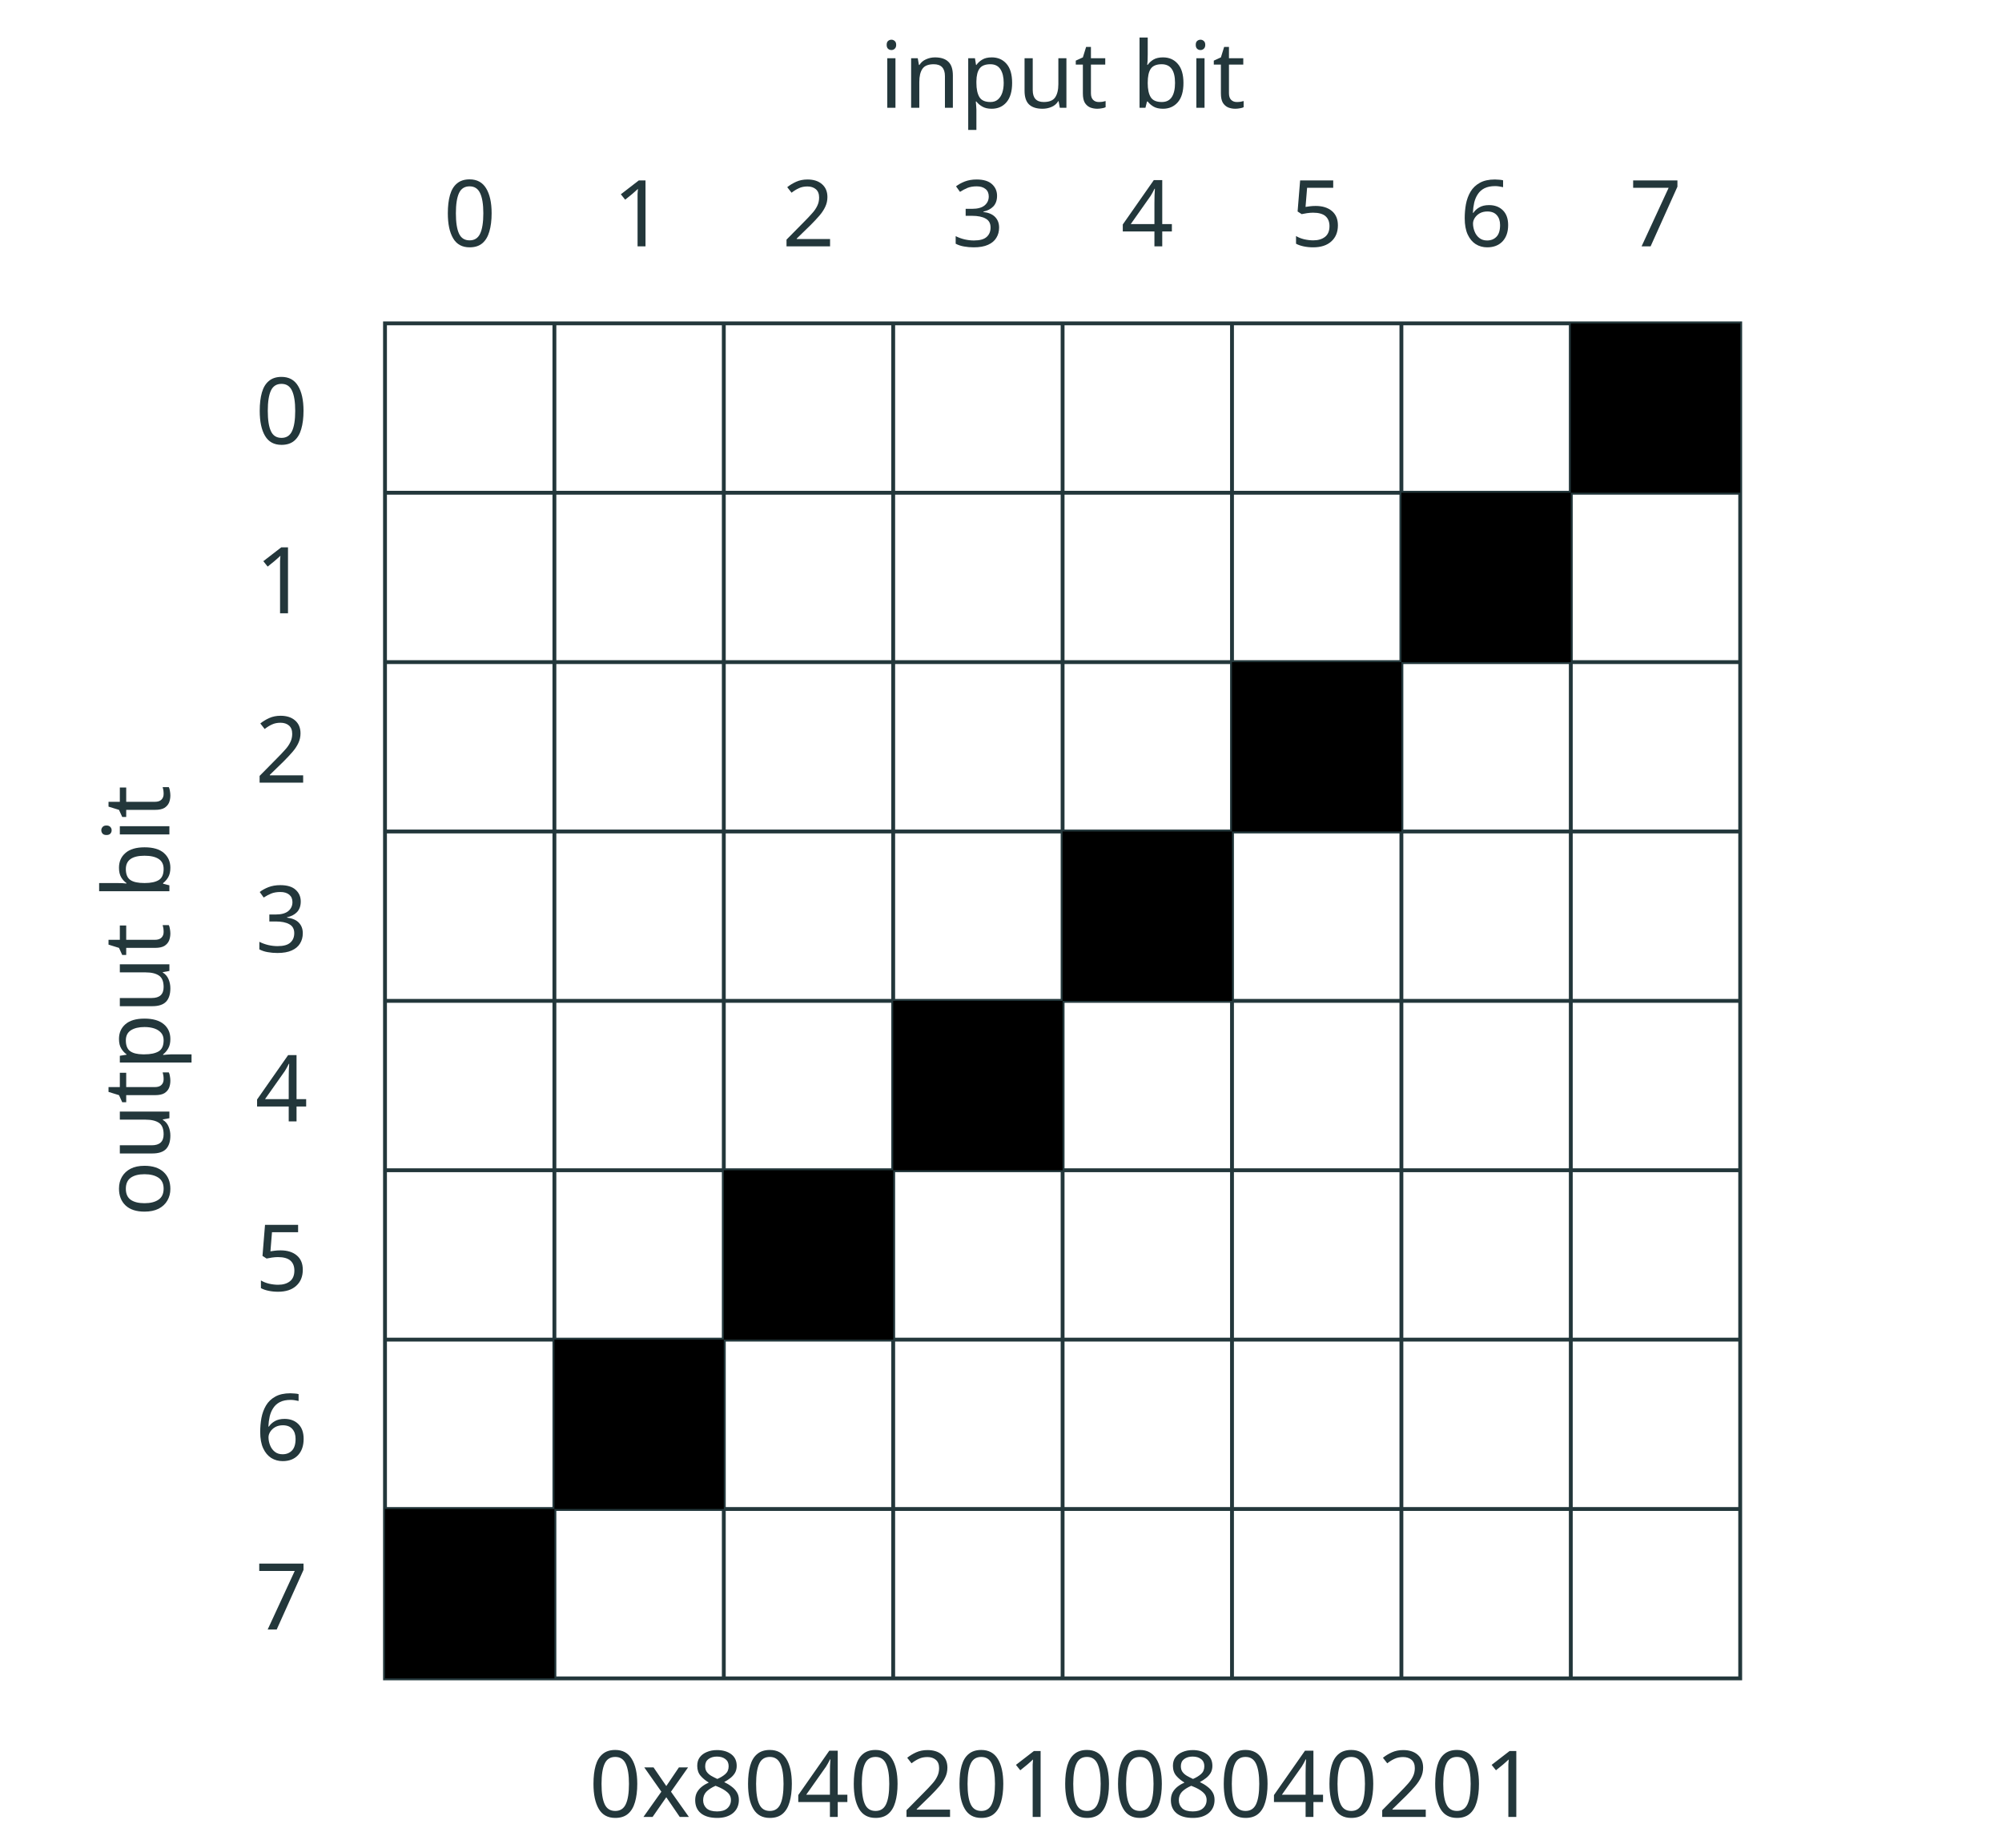
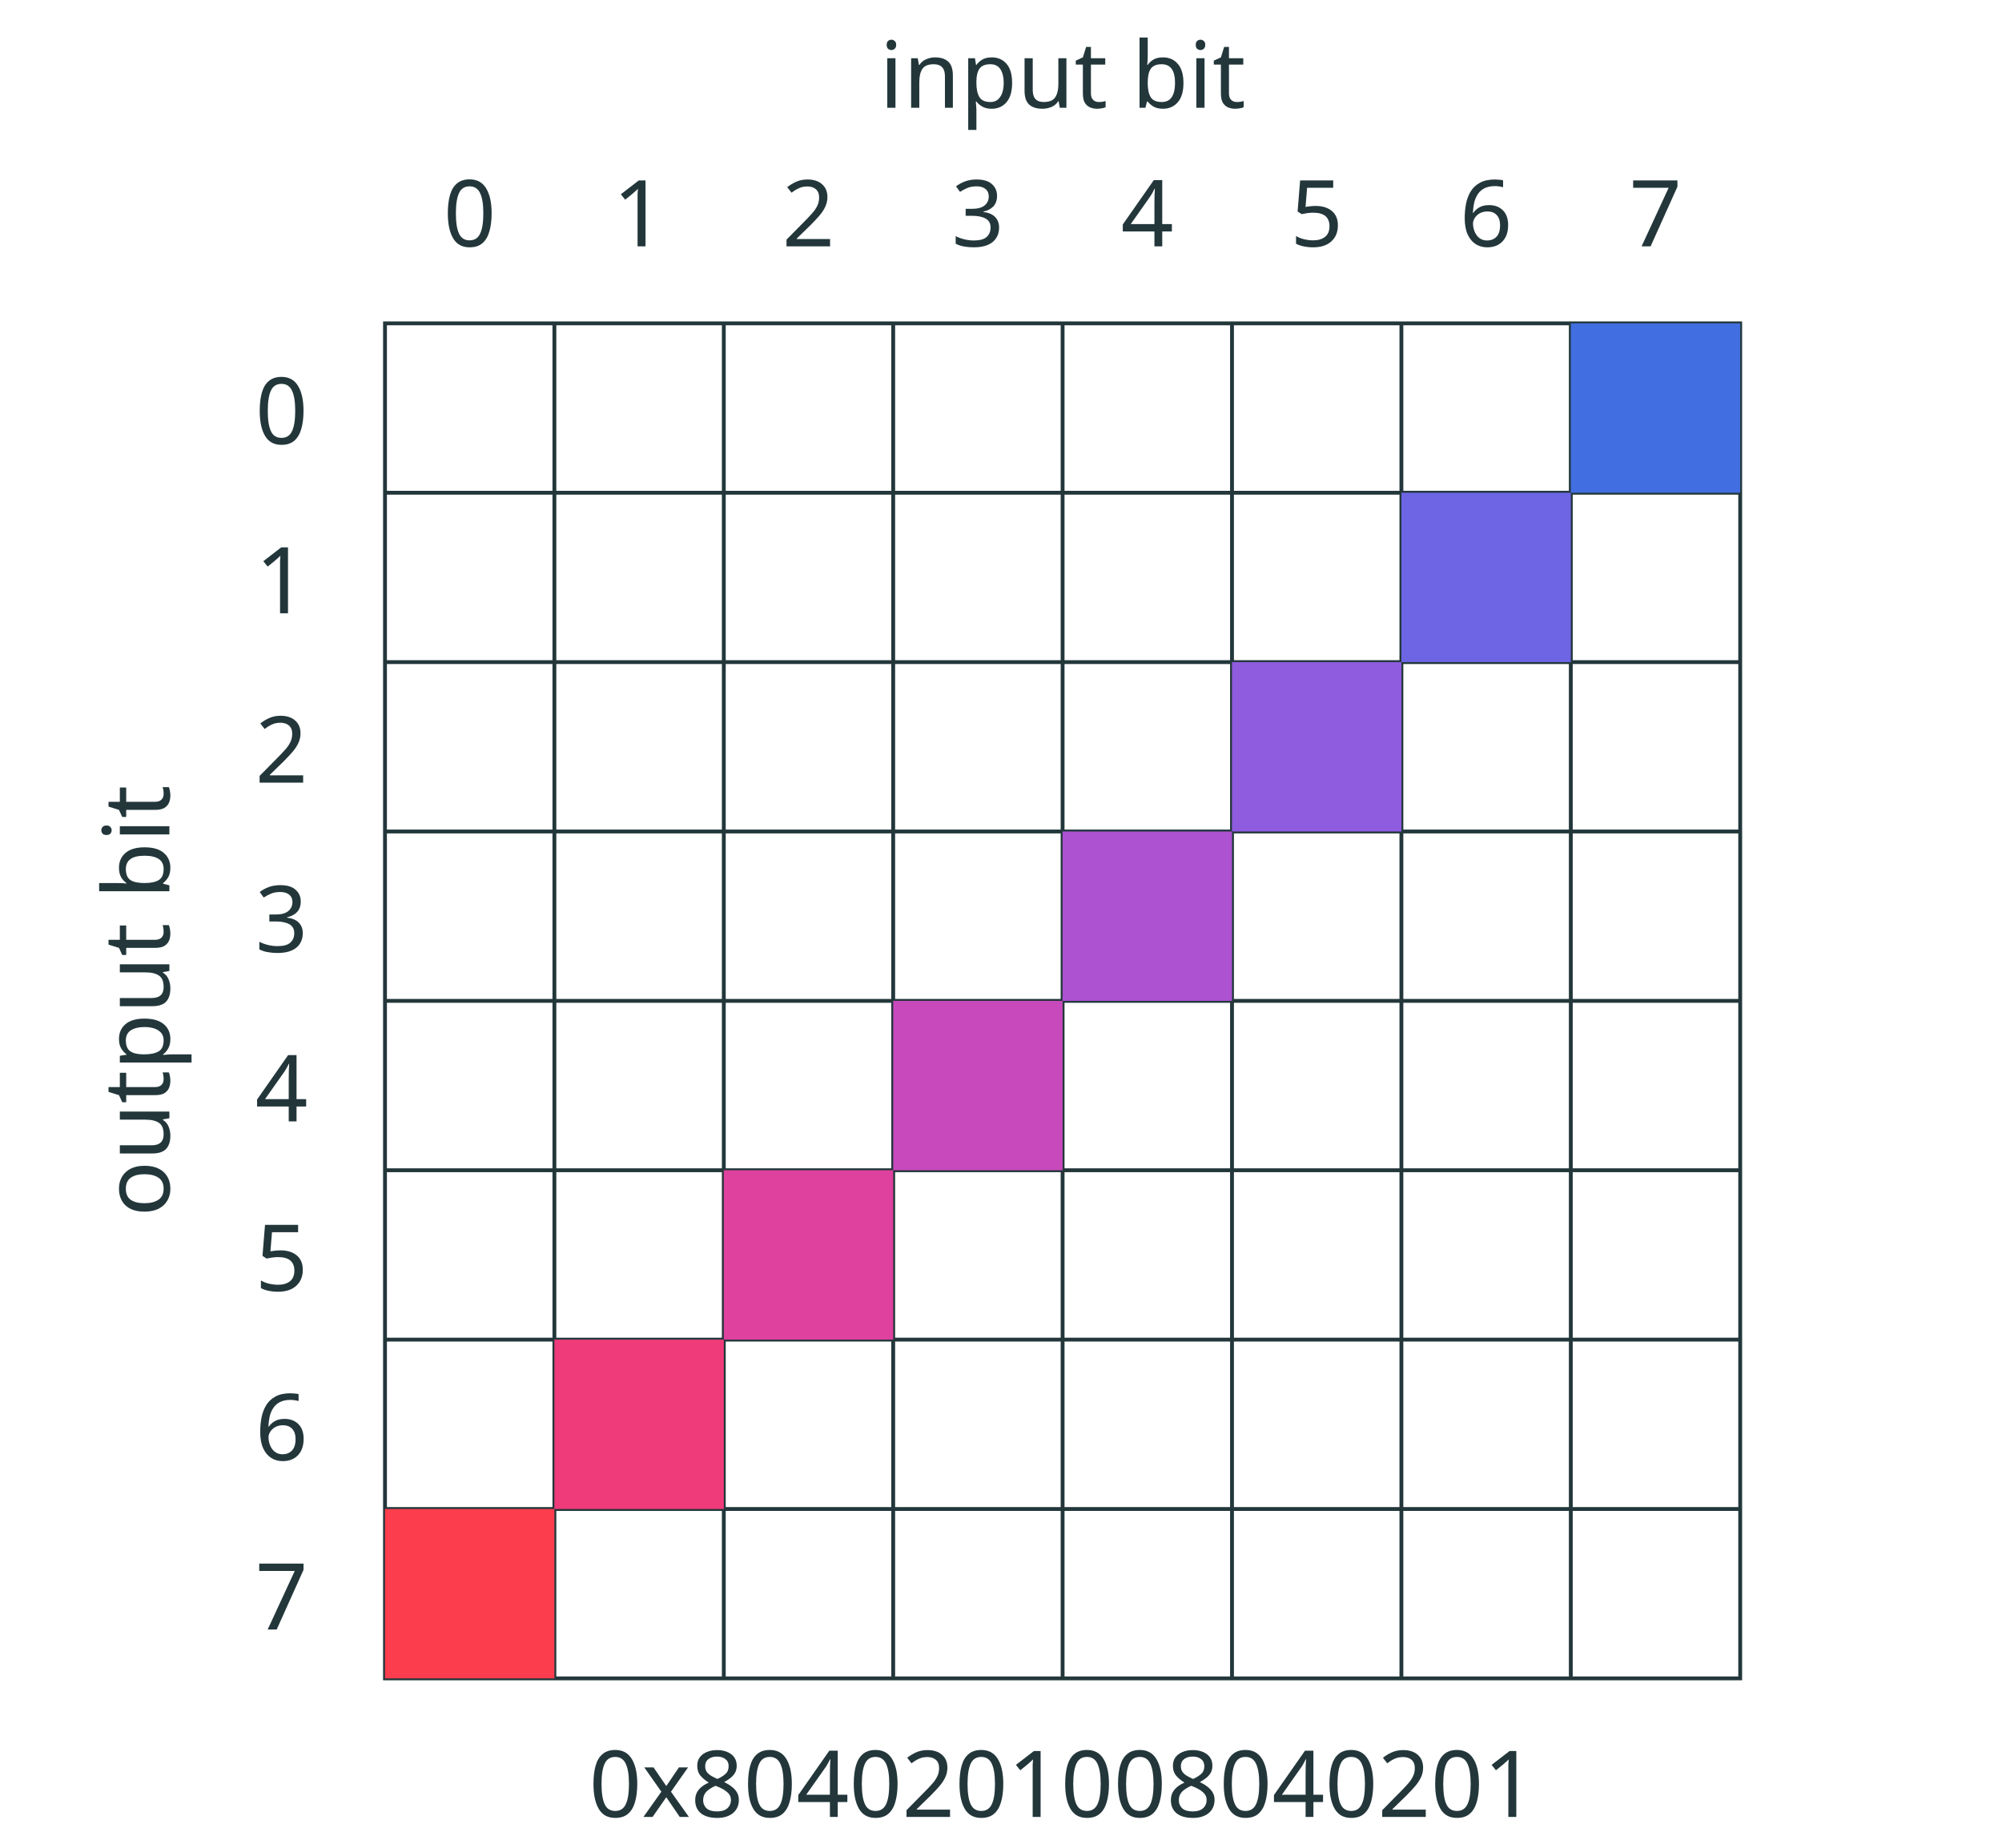
<svg xmlns="http://www.w3.org/2000/svg" width="260" height="240" viewBox="0 0 260 240" role="img">
  <defs>
    <style>
      .bg {
        fill: #fafafa;
      }
      .ts {
        font-family: 'Berkeley Mono', 'TX-02', 'EB Garamond', sans-serif;
        fill: #23373b;
      }
    </style>
  </defs>
  <text class="ts" x="138" y="14" text-anchor="middle">input bit</text>
  <text class="ts" x="22" y="130" text-anchor="middle" transform="rotate(-90 22 130)">output bit</text>
  <text class="ts" x="61" y="32" text-anchor="middle">0</text>
  <text class="ts" x="83" y="32" text-anchor="middle">1</text>
  <text class="ts" x="105" y="32" text-anchor="middle">2</text>
  <text class="ts" x="127" y="32" text-anchor="middle">3</text>
  <text class="ts" x="149" y="32" text-anchor="middle">4</text>
  <text class="ts" x="171" y="32" text-anchor="middle">5</text>
  <text class="ts" x="193" y="32" text-anchor="middle">6</text>
  <text class="ts" x="215" y="32" text-anchor="middle">7</text>
  <text class="ts" x="40" y="53" text-anchor="end" dominant-baseline="central">0</text>
  <text class="ts" x="40" y="75" text-anchor="end" dominant-baseline="central">1</text>
  <text class="ts" x="40" y="97" text-anchor="end" dominant-baseline="central">2</text>
  <text class="ts" x="40" y="119" text-anchor="end" dominant-baseline="central">3</text>
  <text class="ts" x="40" y="141" text-anchor="end" dominant-baseline="central">4</text>
  <text class="ts" x="40" y="163" text-anchor="end" dominant-baseline="central">5</text>
  <text class="ts" x="40" y="185" text-anchor="end" dominant-baseline="central">6</text>
  <text class="ts" x="40" y="207" text-anchor="end" dominant-baseline="central">7</text>
  <rect x="50" y="42" width="176" height="176" fill="none" stroke="#23373b" stroke-width="0.5" />
  <g stroke="#23373b" stroke-width="0.5">
    <line x1="72" y1="42" x2="72" y2="218" />
    <line x1="94" y1="42" x2="94" y2="218" />
    <line x1="116" y1="42" x2="116" y2="218" />
    <line x1="138" y1="42" x2="138" y2="218" />
    <line x1="160" y1="42" x2="160" y2="218" />
    <line x1="182" y1="42" x2="182" y2="218" />
    <line x1="204" y1="42" x2="204" y2="218" />
    <line x1="50" y1="64" x2="226" y2="64" />
    <line x1="50" y1="86" x2="226" y2="86" />
    <line x1="50" y1="108" x2="226" y2="108" />
    <line x1="50" y1="130" x2="226" y2="130" />
    <line x1="50" y1="152" x2="226" y2="152" />
    <line x1="50" y1="174" x2="226" y2="174" />
    <line x1="50" y1="196" x2="226" y2="196" />
  </g>
-   <g class="c-purple">
-     <rect x="204" y="42" width="22" height="22" stroke-width="0.5" />
-     <rect x="182" y="64" width="22" height="22" stroke-width="0.5" />
-     <rect x="160" y="86" width="22" height="22" stroke-width="0.5" />
-     <rect x="138" y="108" width="22" height="22" stroke-width="0.5" />
-     <rect x="116" y="130" width="22" height="22" stroke-width="0.5" />
-     <rect x="94" y="152" width="22" height="22" stroke-width="0.5" />
-     <rect x="72" y="174" width="22" height="22" stroke-width="0.5" />
-     <rect x="50" y="196" width="22" height="22" stroke-width="0.5" />
+   <g>
+     <rect x="204" y="42" width="22" height="22" fill="#416ee0" stroke-width="0.5" />
+     <rect x="182" y="64" width="22" height="22" fill="#6d65e4" stroke-width="0.5" />
+     <rect x="160" y="86" width="22" height="22" fill="#8f5bdf" stroke-width="0.5" />
+     <rect x="138" y="108" width="22" height="22" fill="#ad52d1" stroke-width="0.5" />
+     <rect x="116" y="130" width="22" height="22" fill="#c749bb" stroke-width="0.5" />
+     <rect x="94" y="152" width="22" height="22" fill="#de419e" stroke-width="0.5" />
+     <rect x="72" y="174" width="22" height="22" fill="#ef3b7a" stroke-width="0.5" />
+     <rect x="50" y="196" width="22" height="22" fill="#fb3d4d" stroke-width="0.5" />
  </g>
  <text class="ts" x="138" y="236" text-anchor="middle">0x8040201008040201</text>
</svg>
